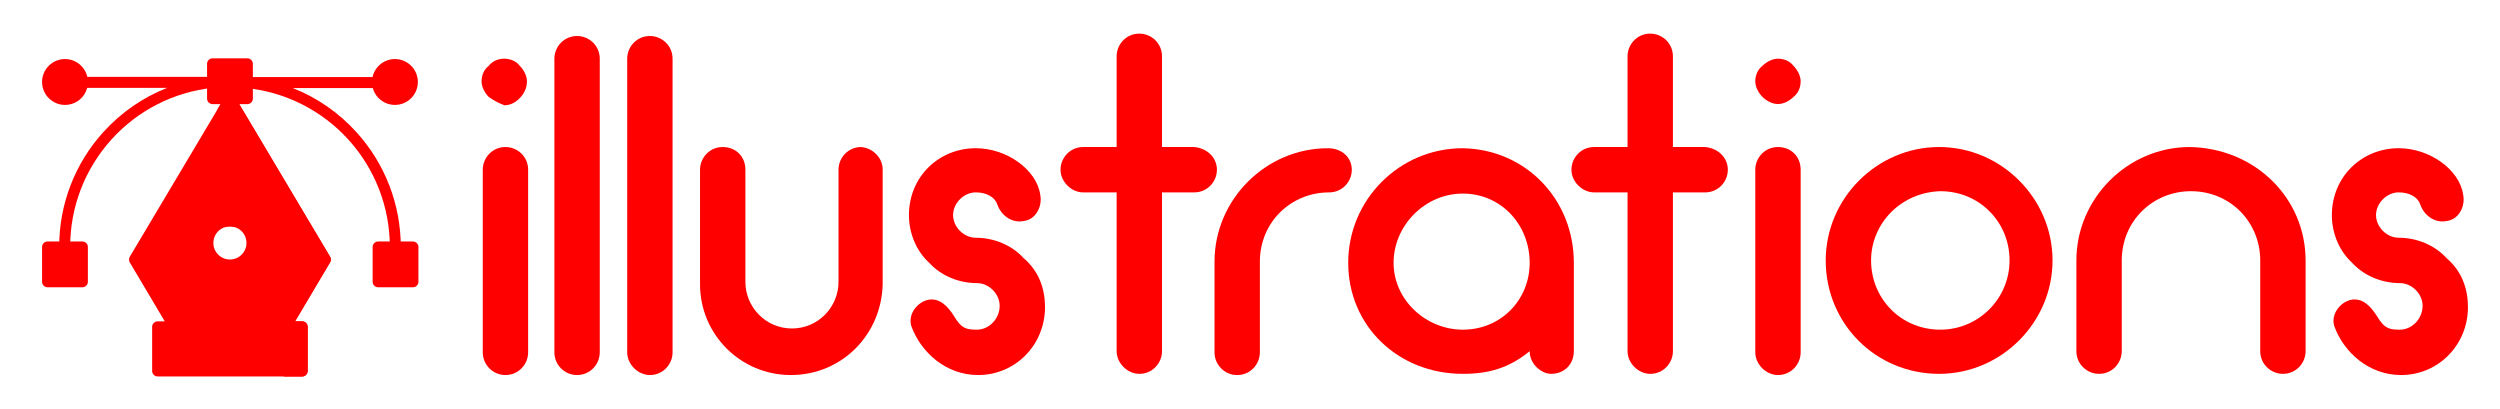
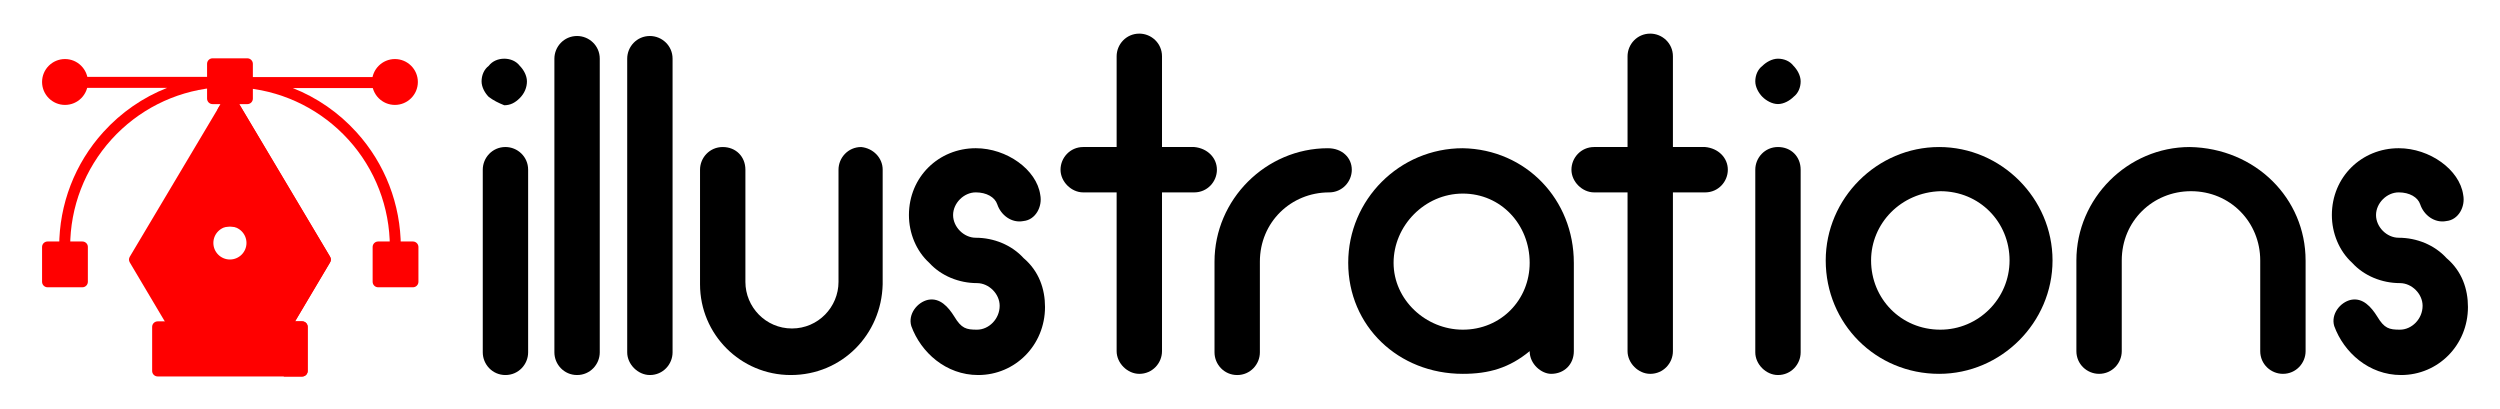
<svg xmlns="http://www.w3.org/2000/svg" width="312" height="51">
-   <style type="text/css">.st0{fill:#000000;}
- 	.st1{fill:#000000;}
+   <style type="text/css">.st1{fill:#000000;}
	.st2{fill:#000000;}
	.st3{fill:#000000;}
	.st4{fill:#000000;}</style>
  <g>
-     <rect x="-1" y="-1" width="80" height="14.75" id="canvas_background" fill="none" />
+     <rect fill="none" id="canvas_background" height="53" width="314" y="-1" x="-1" />
  </g>
  <g>
-     <g id="svg_16" stroke="null">
-       <g id="svg_14" stroke="null">
-         <path id="svg_1" class="st0" d="m60.994,12.092c-0.447,-0.447 -0.894,-1.192 -0.894,-1.937c0,-0.745 0.298,-1.49 0.894,-1.937c0.447,-0.596 1.192,-0.894 1.937,-0.894c0.745,0 1.49,0.298 1.937,0.894c0.447,0.447 0.894,1.192 0.894,1.937c0,0.745 -0.298,1.49 -0.894,2.086s-1.192,0.894 -1.937,0.894c-0.745,-0.298 -1.341,-0.596 -1.937,-1.043zm-0.745,31.881l0,-22.794c0,-1.49 1.192,-2.831 2.831,-2.831c1.49,0 2.831,1.192 2.831,2.831l0,22.794c0,1.49 -1.192,2.831 -2.831,2.831c-1.639,0 -2.831,-1.341 -2.831,-2.831z" stroke="null" />
-         <path id="svg_2" class="st0" d="m69.188,43.973l0,-36.649c0,-1.49 1.192,-2.831 2.831,-2.831c1.49,0 2.831,1.192 2.831,2.831l0,36.649c0,1.49 -1.192,2.831 -2.831,2.831c-1.639,0 -2.831,-1.341 -2.831,-2.831z" stroke="null" />
-         <path id="svg_3" class="st0" d="m78.275,43.973l0,-36.649c0,-1.49 1.192,-2.831 2.831,-2.831c1.49,0 2.831,1.192 2.831,2.831l0,36.649c0,1.49 -1.192,2.831 -2.831,2.831c-1.49,0 -2.831,-1.341 -2.831,-2.831z" stroke="null" />
-         <path id="svg_4" class="st0" d="m110.157,21.18l0,14.153l0,0.149c-0.149,6.257 -5.065,11.322 -11.471,11.322c-6.257,0 -11.322,-5.065 -11.322,-11.322l0,-0.149l0,-14.153c0,-1.49 1.192,-2.831 2.831,-2.831s2.831,1.192 2.831,2.831l0,14.004c0,3.129 2.533,5.81 5.81,5.81c3.278,0 5.81,-2.682 5.81,-5.81l0,-14.004c0,-1.49 1.192,-2.831 2.831,-2.831c1.49,0.149 2.682,1.341 2.682,2.831l-0,0z" stroke="null" />
-         <path id="svg_5" class="st0" d="m130.418,38.312c0,4.767 -3.724,8.492 -8.343,8.492c-4.022,0 -7.151,-2.831 -8.343,-6.108c-0.447,-1.49 0.745,-2.98 2.086,-3.278c1.49,-0.298 2.533,0.894 3.278,2.086c0.894,1.49 1.49,1.639 2.831,1.639c1.49,0 2.831,-1.341 2.831,-2.98c0,-1.49 -1.341,-2.831 -2.831,-2.831c-2.235,0 -4.469,-0.894 -5.959,-2.533c-1.639,-1.49 -2.533,-3.724 -2.533,-5.959c0,-4.767 3.724,-8.343 8.343,-8.343c3.873,0 7.598,2.682 8.045,5.81c0.298,1.49 -0.596,3.129 -2.086,3.278c-1.49,0.298 -2.831,-0.745 -3.278,-2.086c-0.298,-0.894 -1.341,-1.49 -2.682,-1.49c-1.49,0 -2.831,1.341 -2.831,2.831c0,1.49 1.341,2.831 2.831,2.831c2.235,0 4.469,0.894 5.959,2.533c1.937,1.639 2.682,3.873 2.682,6.108l0,0l0,-0z" stroke="null" />
-         <path id="svg_6" class="st0" d="m151.871,21.18c0,1.49 -1.192,2.831 -2.831,2.831l-4.022,0l0,19.814c0,1.49 -1.192,2.831 -2.831,2.831c-1.49,0 -2.831,-1.341 -2.831,-2.831l0,-19.814l-4.171,0c-1.49,0 -2.831,-1.341 -2.831,-2.831c0,-1.49 1.192,-2.831 2.831,-2.831l4.171,0l0,-11.322c0,-1.49 1.192,-2.831 2.831,-2.831c1.49,0 2.831,1.192 2.831,2.831l0,11.322l4.022,0c1.639,0.149 2.831,1.341 2.831,2.831z" stroke="null" />
-         <path id="svg_7" class="st0" d="m168.705,21.18c0,1.49 -1.192,2.831 -2.831,2.831c-4.767,0 -8.641,3.724 -8.641,8.641l0,11.322c0,1.49 -1.192,2.831 -2.831,2.831s-2.831,-1.341 -2.831,-2.831l0,-11.322c0,-7.747 6.406,-14.153 14.153,-14.153c1.788,0 2.98,1.192 2.98,2.682l0,0z" stroke="null" />
-         <path id="svg_8" class="st0" d="m196.415,32.8l0,11.024c0,1.639 -1.192,2.831 -2.831,2.831c-1.192,0 -2.682,-1.192 -2.682,-2.831c-2.533,2.086 -5.065,2.831 -8.343,2.831c-8.045,0 -14.302,-5.959 -14.302,-13.855s6.406,-14.302 14.302,-14.302c7.896,0.149 13.855,6.406 13.855,14.302l0,0zm-5.512,0c0,-4.767 -3.575,-8.641 -8.343,-8.641c-4.767,0 -8.641,4.022 -8.641,8.641s4.022,8.343 8.641,8.343c4.767,0 8.343,-3.724 8.343,-8.343z" stroke="null" />
-         <path id="svg_9" class="st0" d="m215.633,21.18c0,1.49 -1.192,2.831 -2.831,2.831l-4.022,0l0,19.814c0,1.49 -1.192,2.831 -2.831,2.831c-1.49,0 -2.831,-1.341 -2.831,-2.831l0,-19.814l-4.171,0c-1.49,0 -2.831,-1.341 -2.831,-2.831c0,-1.49 1.192,-2.831 2.831,-2.831l4.171,0l0,-11.322c0,-1.49 1.192,-2.831 2.831,-2.831c1.49,0 2.831,1.192 2.831,2.831l0,11.322l4.022,0c1.639,0.149 2.831,1.341 2.831,2.831z" stroke="null" />
-         <path id="svg_10" class="st0" d="m219.954,12.092c-0.447,-0.447 -0.894,-1.192 -0.894,-1.937c0,-0.745 0.298,-1.49 0.894,-1.937c0.447,-0.447 1.192,-0.894 1.937,-0.894s1.49,0.298 1.937,0.894c0.447,0.447 0.894,1.192 0.894,1.937c0,0.745 -0.298,1.49 -0.894,1.937c-0.447,0.447 -1.192,0.894 -1.937,0.894s-1.49,-0.447 -1.937,-0.894zm-0.894,31.881l0,-22.794c0,-1.49 1.192,-2.831 2.831,-2.831s2.831,1.192 2.831,2.831l0,22.794c0,1.49 -1.192,2.831 -2.831,2.831c-1.49,0 -2.831,-1.341 -2.831,-2.831z" stroke="null" />
-         <path id="svg_11" class="st0" d="m227.85,32.502c0,-7.747 6.406,-14.153 14.153,-14.153c7.747,0 14.153,6.406 14.153,14.153s-6.406,14.153 -14.153,14.153c-7.896,0 -14.153,-6.257 -14.153,-14.153zm5.661,0c0,4.767 3.724,8.641 8.641,8.641c4.767,0 8.641,-3.873 8.641,-8.641s-3.724,-8.641 -8.641,-8.641c-4.916,0.149 -8.641,4.022 -8.641,8.641z" stroke="null" />
-         <path id="svg_12" class="st0" d="m287.739,32.502l0,11.322c0,1.49 -1.192,2.831 -2.831,2.831c-1.49,0 -2.831,-1.192 -2.831,-2.831l0,-11.322c0,-4.767 -3.724,-8.641 -8.641,-8.641c-4.767,0 -8.641,3.724 -8.641,8.641l0,11.322c0,1.49 -1.192,2.831 -2.831,2.831c-1.49,0 -2.831,-1.192 -2.831,-2.831l0,-11.322c0,-7.747 6.406,-14.153 14.153,-14.153c8.194,0.149 14.451,6.406 14.451,14.153z" stroke="null" />
-         <path id="svg_13" class="st0" d="m308,38.312c0,4.767 -3.724,8.492 -8.343,8.492c-4.022,0 -7.151,-2.831 -8.343,-6.108c-0.447,-1.49 0.745,-2.98 2.086,-3.278c1.49,-0.298 2.533,0.894 3.278,2.086c0.894,1.49 1.49,1.639 2.831,1.639c1.49,0 2.831,-1.341 2.831,-2.98c0,-1.49 -1.341,-2.831 -2.831,-2.831c-2.235,0 -4.469,-0.894 -5.959,-2.533c-1.639,-1.49 -2.533,-3.724 -2.533,-5.959c0,-4.767 3.724,-8.343 8.343,-8.343c3.873,0 7.598,2.682 8.045,5.81c0.298,1.49 -0.596,3.129 -2.086,3.278c-1.49,0.298 -2.831,-0.745 -3.278,-2.086c-0.298,-0.894 -1.341,-1.49 -2.682,-1.49c-1.49,0 -2.831,1.341 -2.831,2.831c0,1.49 1.341,2.831 2.831,2.831c2.235,0 4.469,0.894 5.959,2.533c1.937,1.639 2.682,3.873 2.682,6.108l0,0l0,-0z" stroke="null" />
-       </g>
+     <g stroke="null" id="svg_14">
+       <path fill="#000000" stroke="null" d="m60.994,12.092c-0.447,-0.447 -0.894,-1.192 -0.894,-1.937c0,-0.745 0.298,-1.49 0.894,-1.937c0.447,-0.596 1.192,-0.894 1.937,-0.894c0.745,0 1.49,0.298 1.937,0.894c0.447,0.447 0.894,1.192 0.894,1.937c0,0.745 -0.298,1.49 -0.894,2.086s-1.192,0.894 -1.937,0.894c-0.745,-0.298 -1.341,-0.596 -1.937,-1.043zm-0.745,31.881l0,-22.794c0,-1.49 1.192,-2.831 2.831,-2.831c1.49,0 2.831,1.192 2.831,2.831l0,22.794c0,1.49 -1.192,2.831 -2.831,2.831c-1.639,0 -2.831,-1.341 -2.831,-2.831z" class="st0" id="svg_1" />
+       <path fill="#000000" stroke="null" d="m69.188,43.973l0,-36.649c0,-1.49 1.192,-2.831 2.831,-2.831c1.49,0 2.831,1.192 2.831,2.831l0,36.649c0,1.49 -1.192,2.831 -2.831,2.831c-1.639,0 -2.831,-1.341 -2.831,-2.831z" class="st0" id="svg_2" />
+       <path fill="#000000" stroke="null" d="m78.275,43.973l0,-36.649c0,-1.49 1.192,-2.831 2.831,-2.831c1.49,0 2.831,1.192 2.831,2.831l0,36.649c0,1.49 -1.192,2.831 -2.831,2.831c-1.49,0 -2.831,-1.341 -2.831,-2.831z" class="st0" id="svg_3" />
+       <path fill="#000000" stroke="null" d="m110.157,21.18l0,14.153l0,0.149c-0.149,6.257 -5.065,11.322 -11.471,11.322c-6.257,0 -11.322,-5.065 -11.322,-11.322l0,-0.149l0,-14.153c0,-1.49 1.192,-2.831 2.831,-2.831s2.831,1.192 2.831,2.831l0,14.004c0,3.129 2.533,5.81 5.81,5.81c3.278,0 5.81,-2.682 5.81,-5.81l0,-14.004c0,-1.49 1.192,-2.831 2.831,-2.831c1.49,0.149 2.682,1.341 2.682,2.831l-0,0z" class="st0" id="svg_4" />
+       <path fill="#000000" stroke="null" d="m130.418,38.312c0,4.767 -3.724,8.492 -8.343,8.492c-4.022,0 -7.151,-2.831 -8.343,-6.108c-0.447,-1.49 0.745,-2.98 2.086,-3.278c1.49,-0.298 2.533,0.894 3.278,2.086c0.894,1.49 1.49,1.639 2.831,1.639c1.49,0 2.831,-1.341 2.831,-2.98c0,-1.49 -1.341,-2.831 -2.831,-2.831c-2.235,0 -4.469,-0.894 -5.959,-2.533c-1.639,-1.49 -2.533,-3.724 -2.533,-5.959c0,-4.767 3.724,-8.343 8.343,-8.343c3.873,0 7.598,2.682 8.045,5.81c0.298,1.49 -0.596,3.129 -2.086,3.278c-1.49,0.298 -2.831,-0.745 -3.278,-2.086c-0.298,-0.894 -1.341,-1.49 -2.682,-1.49c-1.49,0 -2.831,1.341 -2.831,2.831c0,1.49 1.341,2.831 2.831,2.831c2.235,0 4.469,0.894 5.959,2.533c1.937,1.639 2.682,3.873 2.682,6.108l0,0l0,-0z" class="st0" id="svg_5" />
+       <path fill="#000000" stroke="null" d="m151.871,21.18c0,1.49 -1.192,2.831 -2.831,2.831l-4.022,0l0,19.814c0,1.49 -1.192,2.831 -2.831,2.831c-1.49,0 -2.831,-1.341 -2.831,-2.831l0,-19.814l-4.171,0c-1.49,0 -2.831,-1.341 -2.831,-2.831c0,-1.49 1.192,-2.831 2.831,-2.831l4.171,0l0,-11.322c0,-1.49 1.192,-2.831 2.831,-2.831c1.49,0 2.831,1.192 2.831,2.831l0,11.322l4.022,0c1.639,0.149 2.831,1.341 2.831,2.831z" class="st0" id="svg_6" />
+       <path fill="#000000" stroke="null" d="m168.705,21.18c0,1.49 -1.192,2.831 -2.831,2.831c-4.767,0 -8.641,3.724 -8.641,8.641l0,11.322c0,1.49 -1.192,2.831 -2.831,2.831s-2.831,-1.341 -2.831,-2.831l0,-11.322c0,-7.747 6.406,-14.153 14.153,-14.153c1.788,0 2.98,1.192 2.98,2.682l0,0z" class="st0" id="svg_7" />
+       <path fill="#000000" stroke="null" d="m196.415,32.8l0,11.024c0,1.639 -1.192,2.831 -2.831,2.831c-1.192,0 -2.682,-1.192 -2.682,-2.831c-2.533,2.086 -5.065,2.831 -8.343,2.831c-8.045,0 -14.302,-5.959 -14.302,-13.855s6.406,-14.302 14.302,-14.302c7.896,0.149 13.855,6.406 13.855,14.302l0,0zm-5.512,0c0,-4.767 -3.575,-8.641 -8.343,-8.641c-4.767,0 -8.641,4.022 -8.641,8.641s4.022,8.343 8.641,8.343c4.767,0 8.343,-3.724 8.343,-8.343z" class="st0" id="svg_8" />
+       <path fill="#000000" stroke="null" d="m215.633,21.18c0,1.49 -1.192,2.831 -2.831,2.831l-4.022,0l0,19.814c0,1.49 -1.192,2.831 -2.831,2.831c-1.49,0 -2.831,-1.341 -2.831,-2.831l0,-19.814l-4.171,0c-1.49,0 -2.831,-1.341 -2.831,-2.831c0,-1.49 1.192,-2.831 2.831,-2.831l4.171,0l0,-11.322c0,-1.49 1.192,-2.831 2.831,-2.831c1.49,0 2.831,1.192 2.831,2.831l0,11.322l4.022,0c1.639,0.149 2.831,1.341 2.831,2.831z" class="st0" id="svg_9" />
+       <path fill="#000000" stroke="null" d="m219.954,12.092c-0.447,-0.447 -0.894,-1.192 -0.894,-1.937c0,-0.745 0.298,-1.49 0.894,-1.937c0.447,-0.447 1.192,-0.894 1.937,-0.894s1.49,0.298 1.937,0.894c0.447,0.447 0.894,1.192 0.894,1.937c0,0.745 -0.298,1.49 -0.894,1.937c-0.447,0.447 -1.192,0.894 -1.937,0.894s-1.49,-0.447 -1.937,-0.894zm-0.894,31.881l0,-22.794c0,-1.49 1.192,-2.831 2.831,-2.831s2.831,1.192 2.831,2.831l0,22.794c0,1.49 -1.192,2.831 -2.831,2.831c-1.49,0 -2.831,-1.341 -2.831,-2.831z" class="st0" id="svg_10" />
+       <path fill="#000000" stroke="null" d="m227.85,32.502c0,-7.747 6.406,-14.153 14.153,-14.153c7.747,0 14.153,6.406 14.153,14.153s-6.406,14.153 -14.153,14.153c-7.896,0 -14.153,-6.257 -14.153,-14.153zm5.661,0c0,4.767 3.724,8.641 8.641,8.641c4.767,0 8.641,-3.873 8.641,-8.641s-3.724,-8.641 -8.641,-8.641c-4.916,0.149 -8.641,4.022 -8.641,8.641z" class="st0" id="svg_11" />
+       <path fill="#000000" stroke="null" d="m287.739,32.502l0,11.322c0,1.49 -1.192,2.831 -2.831,2.831c-1.49,0 -2.831,-1.192 -2.831,-2.831l0,-11.322c0,-4.767 -3.724,-8.641 -8.641,-8.641c-4.767,0 -8.641,3.724 -8.641,8.641l0,11.322c0,1.49 -1.192,2.831 -2.831,2.831c-1.49,0 -2.831,-1.192 -2.831,-2.831l0,-11.322c0,-7.747 6.406,-14.153 14.153,-14.153c8.194,0.149 14.451,6.406 14.451,14.153z" class="st0" id="svg_12" />
+       <path fill="#000000" stroke="null" d="m308,38.312c0,4.767 -3.724,8.492 -8.343,8.492c-4.022,0 -7.151,-2.831 -8.343,-6.108c-0.447,-1.49 0.745,-2.98 2.086,-3.278c1.49,-0.298 2.533,0.894 3.278,2.086c0.894,1.49 1.49,1.639 2.831,1.639c1.49,0 2.831,-1.341 2.831,-2.98c0,-1.49 -1.341,-2.831 -2.831,-2.831c-2.235,0 -4.469,-0.894 -5.959,-2.533c-1.639,-1.49 -2.533,-3.724 -2.533,-5.959c0,-4.767 3.724,-8.343 8.343,-8.343c3.873,0 7.598,2.682 8.045,5.81c0.298,1.49 -0.596,3.129 -2.086,3.278c-1.49,0.298 -2.831,-0.745 -3.278,-2.086c-0.298,-0.894 -1.341,-1.49 -2.682,-1.49c-1.49,0 -2.831,1.341 -2.831,2.831c0,1.49 1.341,2.831 2.831,2.831c2.235,0 4.469,0.894 5.959,2.533c1.937,1.639 2.682,3.873 2.682,6.108l0,0l0,-0z" class="st0" id="svg_13" />
    </g>
-     <style transform="matrix(0.01763916,0,0,0.01763916,0,0) " type="text/css">.st0{fill:#FF0000;}</style>
-     <g stroke="null" id="svg_37">
-       <g stroke="null" transform="matrix(0.1007937,0,0,0.1007937,-0.4535166,-103.3359) " id="svg_20">
-         <g stroke="null" id="svg_21">
-           <path stroke="null" id="svg_22" d="m445.886,1188.927c-22,-24.3 -49,-42.9 -78.9,-54.7l104.9,0c3.8,0 6.8,-3.1 6.8,-6.8c0,-3.8 -3.1,-6.8 -6.8,-6.8l-161.1,0c-0.5,0 -1,0 -1.4,0.1c0,0 -0.1,0 -0.1,0c-0.2,0 -0.4,0.1 -0.5,0.1c-0.1,0 -0.2,0.1 -0.3,0.1c-0.1,0 -0.2,0.1 -0.3,0.1c-0.1,0.1 -0.3,0.1 -0.4,0.2c-0.1,0 -0.1,0.1 -0.2,0.1c-0.1,0.1 -0.3,0.1 -0.4,0.2c-0.1,0 -0.1,0.1 -0.2,0.1c-0.1,0.1 -0.2,0.2 -0.3,0.2c-0.1,0 -0.1,0.1 -0.2,0.1c-0.1,0.1 -0.2,0.2 -0.3,0.2c-0.1,0.1 -0.2,0.1 -0.2,0.2c-0.1,0.1 -0.1,0.1 -0.2,0.2c-0.1,0.1 -0.2,0.2 -0.2,0.3c-0.1,0.1 -0.1,0.1 -0.1,0.2c-0.1,0.1 -0.2,0.2 -0.2,0.3c0,0.1 -0.1,0.1 -0.1,0.2c-0.1,0.1 -0.2,0.3 -0.2,0.4c0,0.1 -0.1,0.1 -0.1,0.2c-0.1,0.1 -0.1,0.3 -0.2,0.4c0,0.1 -0.1,0.2 -0.1,0.3c0,0.1 -0.1,0.2 -0.1,0.4c0,0.1 -0.1,0.3 -0.1,0.4c0,0.1 -0.1,0.2 -0.1,0.3c0,0.2 -0.1,0.3 -0.1,0.5c0,0.1 0,0.1 0,0.2c0,0 0,0 0,0c0,0.1 0,0.2 0,0.3c0,0.1 0,0.3 0,0.4l0,0c0,0 0,0 0,0c0,0.2 0,0.4 0,0.7c0,0.1 0,0.1 0,0.2c0,0.2 0,0.3 0.1,0.5c0,0.1 0.1,0.2 0.1,0.4c0,0.1 0,0.2 0.1,0.3c0.1,0.2 0.1,0.3 0.2,0.5c0,0 0,0.1 0.1,0.1c0.1,0.2 0.2,0.3 0.2,0.5c0,0 0,0.1 0,0.1c0.1,0.2 0.2,0.3 0.3,0.5c0,0 0,0 0,0.1c0.1,0.2 0.2,0.3 0.3,0.5c0,0 0,0 0,0.1c0.1,0.1 0.2,0.3 0.4,0.4c0,0 0,0.1 0.1,0.1c0.1,0.1 0.3,0.2 0.4,0.4c0,0 0.1,0.1 0.1,0.1c0.1,0.1 0.3,0.2 0.4,0.3c0,0 0.1,0.1 0.1,0.1c0.2,0.1 0.3,0.2 0.5,0.3c0,0 0,0 0.1,0c0.8,0.4 1.7,0.7 2.6,0.8c48.3,5.1 92.9,27.8 125.7,63.9c33,36.4 51.2,83.6 51.2,132.8c0,3.8 3.1,6.8 6.8,6.8s6.8,-3.1 6.8,-6.8c-0.1,-52.8 -19.6,-103.2 -54.9,-142.1z" class="st0" />
-           <path stroke="null" id="svg_23" d="m273.086,1131.527c0.1,-0.1 0.2,-0.3 0.3,-0.4c0,0 0,-0.1 0.1,-0.1c0.1,-0.2 0.2,-0.3 0.3,-0.5c0,0 0,-0.1 0.1,-0.1c0.1,-0.2 0.2,-0.3 0.2,-0.5c0,-0.1 0.1,-0.1 0.1,-0.2c0.1,-0.1 0.1,-0.3 0.1,-0.4c0,-0.1 0.1,-0.2 0.1,-0.4c0,-0.1 0.1,-0.2 0.1,-0.3c0,-0.2 0.1,-0.4 0.1,-0.6c0,0 0,0 0,-0.1c0,-0.4 0,-0.8 0,-1.3c0,0 0,-0.1 0,-0.1c0,0 0,0 0,0c0,-0.1 0,-0.2 -0.1,-0.3c0,-0.1 0,-0.2 -0.1,-0.3c0,-0.2 -0.1,-0.3 -0.1,-0.5c0,-0.1 0,-0.1 -0.1,-0.2c-0.1,-0.2 -0.1,-0.4 -0.2,-0.6c0,0 0,0 0,0c-0.4,-1 -1.1,-1.9 -1.9,-2.6c0,0 0,0 0,0c-0.1,-0.1 -0.3,-0.2 -0.5,-0.3c0,0 -0.1,0 -0.1,-0.1c-0.1,-0.1 -0.3,-0.2 -0.4,-0.3c0,0 -0.1,-0.1 -0.1,-0.1c-0.2,-0.1 -0.3,-0.2 -0.5,-0.2c0,0 -0.1,0 -0.1,-0.1c-0.2,-0.1 -0.4,-0.1 -0.5,-0.2c0,0 -0.1,0 -0.1,0c-0.7,-0.2 -1.4,-0.3 -2.1,-0.3l-161.2,0c-3.8,0 -6.8,3.1 -6.8,6.8s3.1,6.8 6.8,6.8l104.9,0c-29.9,11.8 -56.9,30.4 -78.9,54.7c-35.3,38.9 -54.7,89.3 -54.7,141.9c0,3.8 3.1,6.8 6.8,6.8s6.8,-3.1 6.8,-6.8c0,-49.2 18.2,-96.3 51.2,-132.8c32.8,-36.2 77.4,-58.8 125.7,-63.9c1,-0.1 1.8,-0.4 2.6,-0.8c0,0 0.1,0 0.1,-0.1c0.2,-0.1 0.3,-0.2 0.5,-0.3c0,0 0.1,-0.1 0.1,-0.1c0.1,-0.1 0.3,-0.2 0.4,-0.3c0,0 0.1,-0.1 0.1,-0.1c0.1,-0.1 0.2,-0.2 0.4,-0.3c0,0 0.1,-0.1 0.1,-0.1c0.1,-0.1 0.2,-0.2 0.3,-0.4c0.1,0.2 0.1,0.2 0.2,0.1z" class="st0" />
+     <g id="svg_37" stroke="null">
+       <g id="svg_20" transform="matrix(0.1007937,0,0,0.1007937,-0.4535166,-103.3359) " stroke="null">
+         <g id="svg_21" stroke="null">
+           <path fill="#ff0000" class="st0" d="m445.886,1188.927c-22,-24.3 -49,-42.9 -78.9,-54.7l104.9,0c3.8,0 6.8,-3.1 6.8,-6.8c0,-3.8 -3.1,-6.8 -6.8,-6.8l-161.1,0c-0.5,0 -1,0 -1.4,0.1c0,0 -0.1,0 -0.1,0c-0.2,0 -0.4,0.1 -0.5,0.1c-0.1,0 -0.2,0.1 -0.3,0.1c-0.1,0 -0.2,0.1 -0.3,0.1c-0.1,0.1 -0.3,0.1 -0.4,0.2c-0.1,0 -0.1,0.1 -0.2,0.1c-0.1,0.1 -0.3,0.1 -0.4,0.2c-0.1,0 -0.1,0.1 -0.2,0.1c-0.1,0.1 -0.2,0.2 -0.3,0.2c-0.1,0 -0.1,0.1 -0.2,0.1c-0.1,0.1 -0.2,0.2 -0.3,0.2c-0.1,0.1 -0.2,0.1 -0.2,0.2c-0.1,0.1 -0.1,0.1 -0.2,0.2c-0.1,0.1 -0.2,0.2 -0.2,0.3c-0.1,0.1 -0.1,0.1 -0.1,0.2c-0.1,0.1 -0.2,0.2 -0.2,0.3c0,0.1 -0.1,0.1 -0.1,0.2c-0.1,0.1 -0.2,0.3 -0.2,0.4c0,0.1 -0.1,0.1 -0.1,0.2c-0.1,0.1 -0.1,0.3 -0.2,0.4c0,0.1 -0.1,0.2 -0.1,0.3c0,0.1 -0.1,0.2 -0.1,0.4c0,0.1 -0.1,0.3 -0.1,0.4c0,0.1 -0.1,0.2 -0.1,0.3c0,0.2 -0.1,0.3 -0.1,0.5c0,0.1 0,0.1 0,0.2c0,0 0,0 0,0c0,0.1 0,0.2 0,0.3c0,0.1 0,0.3 0,0.4l0,0c0,0 0,0 0,0c0,0.2 0,0.4 0,0.7c0,0.1 0,0.1 0,0.2c0,0.2 0,0.3 0.1,0.5c0,0.1 0.1,0.2 0.1,0.4c0,0.1 0,0.2 0.1,0.3c0.1,0.2 0.1,0.3 0.2,0.5c0,0 0,0.1 0.1,0.1c0.1,0.2 0.2,0.3 0.2,0.5c0,0 0,0.1 0,0.1c0.1,0.2 0.2,0.3 0.3,0.5c0,0 0,0 0,0.1c0.1,0.2 0.2,0.3 0.3,0.5c0,0 0,0 0,0.1c0.1,0.1 0.2,0.3 0.4,0.4c0,0 0,0.1 0.1,0.1c0.1,0.1 0.3,0.2 0.4,0.4c0,0 0.1,0.1 0.1,0.1c0.1,0.1 0.3,0.2 0.4,0.3c0,0 0.1,0.1 0.1,0.1c0.2,0.1 0.3,0.2 0.5,0.3c0,0 0,0 0.1,0c0.8,0.4 1.7,0.7 2.6,0.8c48.3,5.1 92.9,27.8 125.7,63.9c33,36.4 51.2,83.6 51.2,132.8c0,3.8 3.1,6.8 6.8,6.8s6.8,-3.1 6.8,-6.8c-0.1,-52.8 -19.6,-103.2 -54.9,-142.1z" id="svg_22" stroke="null" />
+           <path fill="#ff0000" class="st0" d="m273.086,1131.527c0.1,-0.1 0.2,-0.3 0.3,-0.4c0,0 0,-0.1 0.1,-0.1c0.1,-0.2 0.2,-0.3 0.3,-0.5c0,0 0,-0.1 0.1,-0.1c0.1,-0.2 0.2,-0.3 0.2,-0.5c0,-0.1 0.1,-0.1 0.1,-0.2c0.1,-0.1 0.1,-0.3 0.1,-0.4c0,-0.1 0.1,-0.2 0.1,-0.4c0,-0.1 0.1,-0.2 0.1,-0.3c0,-0.2 0.1,-0.4 0.1,-0.6c0,0 0,0 0,-0.1c0,-0.4 0,-0.8 0,-1.3c0,0 0,-0.1 0,-0.1c0,0 0,0 0,0c0,-0.1 0,-0.2 -0.1,-0.3c0,-0.1 0,-0.2 -0.1,-0.3c0,-0.2 -0.1,-0.3 -0.1,-0.5c0,-0.1 0,-0.1 -0.1,-0.2c-0.1,-0.2 -0.1,-0.4 -0.2,-0.6c0,0 0,0 0,0c-0.4,-1 -1.1,-1.9 -1.9,-2.6c0,0 0,0 0,0c-0.1,-0.1 -0.3,-0.2 -0.5,-0.3c0,0 -0.1,0 -0.1,-0.1c-0.1,-0.1 -0.3,-0.2 -0.4,-0.3c0,0 -0.1,-0.1 -0.1,-0.1c-0.2,-0.1 -0.3,-0.2 -0.5,-0.2c0,0 -0.1,0 -0.1,-0.1c-0.2,-0.1 -0.4,-0.1 -0.5,-0.2c0,0 -0.1,0 -0.1,0c-0.7,-0.2 -1.4,-0.3 -2.1,-0.3l-161.2,0c-3.8,0 -6.8,3.1 -6.8,6.8s3.1,6.8 6.8,6.8l104.9,0c-29.9,11.8 -56.9,30.4 -78.9,54.7c-35.3,38.9 -54.7,89.3 -54.7,141.9c0,3.8 3.1,6.8 6.8,6.8s6.8,-3.1 6.8,-6.8c0,-49.2 18.2,-96.3 51.2,-132.8c32.8,-36.2 77.4,-58.8 125.7,-63.9c1,-0.1 1.8,-0.4 2.6,-0.8c0,0 0.1,0 0.1,-0.1c0.2,-0.1 0.3,-0.2 0.5,-0.3c0,0 0.1,-0.1 0.1,-0.1c0.1,-0.1 0.3,-0.2 0.4,-0.3c0,0 0.1,-0.1 0.1,-0.1c0.1,-0.1 0.2,-0.2 0.4,-0.3c0,0 0.1,-0.1 0.1,-0.1c0.1,-0.1 0.2,-0.2 0.3,-0.4c0.1,0.2 0.1,0.2 0.2,0.1z" id="svg_23" stroke="null" />
        </g>
-         <g stroke="null" id="svg_24">
-           <path stroke="null" id="svg_25" d="m84.986,1098.327c-15.7,0 -28.4,12.7 -28.4,28.4c0,15.6 12.7,28.4 28.4,28.4s28.4,-12.7 28.4,-28.4c-0.1,-15.7 -12.8,-28.4 -28.4,-28.4z" class="st0" />
-           <path stroke="null" id="svg_26" d="m493.486,1098.327c-15.6,0 -28.4,12.7 -28.4,28.4s12.7,28.4 28.4,28.4c15.6,0 28.4,-12.7 28.4,-28.4s-12.8,-28.4 -28.4,-28.4z" class="st0" />
+         <g id="svg_24" stroke="null">
+           <path fill="#ff0000" class="st0" d="m84.986,1098.327c-15.7,0 -28.4,12.7 -28.4,28.4c0,15.6 12.7,28.4 28.4,28.4s28.4,-12.7 28.4,-28.4c-0.1,-15.7 -12.8,-28.4 -28.4,-28.4z" id="svg_25" stroke="null" />
+           <path fill="#ff0000" class="st0" d="m493.486,1098.327c-15.6,0 -28.4,12.7 -28.4,28.4s12.7,28.4 28.4,28.4c15.6,0 28.4,-12.7 28.4,-28.4s-12.8,-28.4 -28.4,-28.4z" id="svg_26" stroke="null" />
        </g>
-         <g stroke="null" id="svg_27">
-           <path stroke="null" id="svg_28" d="m106.486,1324.227l-43.1,0c-3.8,0 -6.8,3.1 -6.8,6.8l0,43.1c0,3.8 3.1,6.8 6.8,6.8l43.1,0c3.8,0 6.8,-3.1 6.8,-6.8l0,-43.1c0.1,-3.7 -3,-6.8 -6.8,-6.8z" class="st0" />
-           <path stroke="null" id="svg_29" d="m515.786,1324.227l-43.1,0c-3.8,0 -6.8,3.1 -6.8,6.8l0,43.1c0,3.8 3.1,6.8 6.8,6.8l43.1,0c3.8,0 6.8,-3.1 6.8,-6.8l0,-43.1c0,-3.7 -3.1,-6.8 -6.8,-6.8z" class="st0" />
-           <path stroke="null" id="svg_30" d="m413.186,1343.127l-118.1,-198.4c-1.2,-2.1 -3.5,-3.3 -5.9,-3.3s-4.6,1.3 -5.9,3.3l-118.1,198.4c-1.3,2.2 -1.3,4.8 0,7l49.5,83.4c1.2,2.1 3.5,3.3 5.9,3.3l137.2,0c2.4,0 4.6,-1.3 5.9,-3.3l49.5,-83.4c1.3,-2.1 1.3,-4.8 0,-7zm-124,-37.6c11.3,0 20.5,9.2 20.5,20.5c0,11.3 -9.2,20.5 -20.5,20.5c-11.3,0 -20.5,-9.2 -20.5,-20.5c0,-11.3 9.2,-20.5 20.5,-20.5z" class="st0" />
+         <g id="svg_27" stroke="null">
+           <path fill="#ff0000" class="st0" d="m106.486,1324.227l-43.1,0c-3.8,0 -6.8,3.1 -6.8,6.8l0,43.1c0,3.8 3.1,6.8 6.8,6.8l43.1,0c3.8,0 6.8,-3.1 6.8,-6.8l0,-43.1c0.1,-3.7 -3,-6.8 -6.8,-6.8z" id="svg_28" stroke="null" />
+           <path fill="#ff0000" class="st0" d="m515.786,1324.227l-43.1,0c-3.8,0 -6.8,3.1 -6.8,6.8l0,43.1c0,3.8 3.1,6.8 6.8,6.8l43.1,0c3.8,0 6.8,-3.1 6.8,-6.8l0,-43.1c0,-3.7 -3.1,-6.8 -6.8,-6.8z" id="svg_29" stroke="null" />
+           <path fill="#ff0000" class="st0" d="m413.186,1343.127l-118.1,-198.4c-1.2,-2.1 -3.5,-3.3 -5.9,-3.3s-4.6,1.3 -5.9,3.3l-118.1,198.4c-1.3,2.2 -1.3,4.8 0,7l49.5,83.4c1.2,2.1 3.5,3.3 5.9,3.3l137.2,0c2.4,0 4.6,-1.3 5.9,-3.3l49.5,-83.4c1.3,-2.1 1.3,-4.8 0,-7zm-124,-37.6c11.3,0 20.5,9.2 20.5,20.5c0,11.3 -9.2,20.5 -20.5,20.5c-11.3,0 -20.5,-9.2 -20.5,-20.5c0,-11.3 9.2,-20.5 20.5,-20.5z" id="svg_30" stroke="null" />
        </g>
-         <path stroke="null" id="svg_31" d="m413.186,1343.127l-118.1,-198.4c-1.2,-2.1 -3.5,-3.3 -5.9,-3.3s-4.6,1.3 -5.9,3.3l-9.5,15.9l110.7,186l-53.6,90.2l26.8,0c2.4,0 4.6,-1.3 5.9,-3.3l49.5,-83.4c1.4,-2.1 1.4,-4.8 0.1,-7z" class="st0" />
-         <path stroke="null" id="svg_32" d="m378.686,1423.127l-179,0c-3.8,0 -6.8,3.1 -6.8,6.8l0,54.6c0,3.8 3.1,6.8 6.8,6.8l178.9,0c3.8,0 6.8,-3.1 6.8,-6.8l0,-54.6c0.1,-3.7 -2.9,-6.8 -6.7,-6.8z" class="st0" />
-         <path stroke="null" id="svg_33" d="m378.686,1423.127l-22.8,0l0,68.3l22.8,0c3.8,0 6.8,-3.1 6.8,-6.8l0,-54.6c0,-3.8 -3,-6.9 -6.8,-6.9z" class="st0" />
-         <path stroke="null" id="svg_34" d="m288.186,1141.527c-0.2,0 -0.4,0.1 -0.6,0.1c-0.1,0 -0.1,0 -0.2,0.1c-0.2,0.1 -0.5,0.1 -0.7,0.2c0,0 0,0 -0.1,0c-0.3,0.1 -0.5,0.2 -0.7,0.4c0,0 -0.1,0.1 -0.1,0.1c-0.2,0.1 -0.4,0.2 -0.5,0.3c-0.1,0 -0.1,0.1 -0.2,0.1c-0.2,0.1 -0.3,0.3 -0.5,0.4c0,0 -0.1,0.1 -0.1,0.1c-0.2,0.2 -0.4,0.4 -0.5,0.6c0,0.1 -0.1,0.1 -0.1,0.2c-0.1,0.2 -0.2,0.3 -0.4,0.5c-0.6,1 -1,2.3 -1,3.6l0,157.3c0,0.4 0,0.8 0.1,1.1c2.1,-0.7 4.4,-1.1 6.7,-1.1s4.6,0.4 6.7,1.1c0.1,-0.4 0.1,-0.7 0.1,-1.1l0,-157.3c0,-1.3 -0.4,-2.5 -1,-3.6c-0.1,-0.2 -0.2,-0.4 -0.4,-0.5c0,-0.1 -0.1,-0.1 -0.1,-0.2c-0.2,-0.2 -0.3,-0.4 -0.5,-0.6c0,0 -0.1,-0.1 -0.1,-0.1c-0.2,-0.1 -0.3,-0.3 -0.5,-0.4c-0.1,0 -0.1,-0.1 -0.2,-0.1c-0.2,-0.1 -0.3,-0.2 -0.5,-0.3c0,0 -0.1,-0.1 -0.1,-0.1c-0.2,-0.1 -0.5,-0.3 -0.7,-0.4c0,0 0,0 -0.1,0c-0.2,-0.1 -0.5,-0.2 -0.7,-0.2c-0.1,0 -0.1,0 -0.2,-0.1c-0.2,0 -0.4,-0.1 -0.6,-0.1c-0.1,0 -0.1,0 -0.2,0c-0.3,0 -0.5,-0.1 -0.8,-0.1c-0.3,0 -0.5,0 -0.8,0.1c-0.3,-0.1 -0.3,-0.1 -0.4,0z" class="st0" />
-         <path stroke="null" id="svg_35" d="m288.186,1141.527c-0.1,0 -0.2,0 -0.3,0.1c-0.1,0 -0.2,0 -0.3,0.1c-0.1,0 -0.1,0 -0.2,0.1c0,0 0,0 0,0c-0.2,0.1 -0.4,0.1 -0.6,0.2c0,0 0,0 -0.1,0c-0.3,0.1 -0.5,0.2 -0.7,0.4c0,0 -0.1,0.1 -0.1,0.1c-0.1,0.1 -0.2,0.2 -0.4,0.2c-0.1,0 -0.1,0.1 -0.2,0.1c-0.1,0 -0.1,0.1 -0.2,0.1c-0.2,0.1 -0.3,0.3 -0.5,0.4c0,0 -0.1,0.1 -0.1,0.1c-0.2,0.2 -0.4,0.4 -0.5,0.6c0,0.1 -0.1,0.1 -0.1,0.2c-0.1,0.1 -0.1,0.2 -0.2,0.3c-0.1,0.1 -0.1,0.1 -0.2,0.2c-0.6,1 -1,2.3 -1,3.6l0,26.8l13.7,23l0,-49.7c0,-1.3 -0.4,-2.5 -1,-3.6c0,-0.1 -0.1,-0.1 -0.2,-0.2c-0.1,-0.1 -0.1,-0.2 -0.2,-0.3c0,-0.1 -0.1,-0.1 -0.1,-0.2c-0.2,-0.2 -0.3,-0.4 -0.5,-0.6c0,0 -0.1,-0.1 -0.1,-0.1c-0.1,-0.1 -0.2,-0.2 -0.3,-0.2c-0.1,-0.1 -0.1,-0.1 -0.2,-0.2c-0.1,0 -0.1,-0.1 -0.2,-0.1c-0.1,0 -0.1,-0.1 -0.2,-0.1c-0.1,-0.1 -0.2,-0.2 -0.4,-0.2c0,0 -0.1,-0.1 -0.1,-0.1c-0.2,-0.1 -0.5,-0.3 -0.7,-0.4c0,0 0,0 -0.1,0c-0.1,-0.1 -0.3,-0.1 -0.4,-0.1c-0.1,0 -0.2,-0.1 -0.3,-0.1c-0.1,0 -0.1,0 -0.2,-0.1c-0.2,0 -0.4,-0.1 -0.6,-0.1c-0.1,0 -0.1,0 -0.2,0c-0.3,0 -0.5,-0.1 -0.8,-0.1c-0.3,0 -0.5,0 -0.8,0.1c-0.3,-0.3 -0.3,-0.3 -0.4,-0.2z" class="st0" />
-         <path stroke="null" id="svg_36" d="m310.786,1097.427l-43.1,0c-3.8,0 -6.8,3.1 -6.8,6.8l0,43.1c0,3.8 3.1,6.8 6.8,6.8l43.1,0c3.8,0 6.8,-3.1 6.8,-6.8l0,-43.1c0,-3.7 -3.1,-6.8 -6.8,-6.8z" class="st0" />
+         <path fill="#ff0000" class="st0" d="m413.186,1343.127l-118.1,-198.4c-1.2,-2.1 -3.5,-3.3 -5.9,-3.3s-4.6,1.3 -5.9,3.3l-9.5,15.9l110.7,186l-53.6,90.2l26.8,0c2.4,0 4.6,-1.3 5.9,-3.3l49.5,-83.4c1.4,-2.1 1.4,-4.8 0.1,-7z" id="svg_31" stroke="null" />
+         <path fill="#ff0000" class="st0" d="m378.686,1423.127l-179,0c-3.8,0 -6.8,3.1 -6.8,6.8l0,54.6c0,3.8 3.1,6.8 6.8,6.8l178.9,0c3.8,0 6.8,-3.1 6.8,-6.8l0,-54.6c0.1,-3.7 -2.9,-6.8 -6.7,-6.8z" id="svg_32" stroke="null" />
+         <path fill="#ff0000" class="st0" d="m378.686,1423.127l-22.8,0l0,68.3l22.8,0c3.8,0 6.8,-3.1 6.8,-6.8l0,-54.6c0,-3.8 -3,-6.9 -6.8,-6.9z" id="svg_33" stroke="null" />
+         <path fill="#ff0000" class="st0" d="m288.186,1141.527c-0.2,0 -0.4,0.1 -0.6,0.1c-0.1,0 -0.1,0 -0.2,0.1c-0.2,0.1 -0.5,0.1 -0.7,0.2c0,0 0,0 -0.1,0c-0.3,0.1 -0.5,0.2 -0.7,0.4c0,0 -0.1,0.1 -0.1,0.1c-0.2,0.1 -0.4,0.2 -0.5,0.3c-0.1,0 -0.1,0.1 -0.2,0.1c-0.2,0.1 -0.3,0.3 -0.5,0.4c0,0 -0.1,0.1 -0.1,0.1c-0.2,0.2 -0.4,0.4 -0.5,0.6c0,0.1 -0.1,0.1 -0.1,0.2c-0.1,0.2 -0.2,0.3 -0.4,0.5c-0.6,1 -1,2.3 -1,3.6l0,157.3c0,0.4 0,0.8 0.1,1.1c2.1,-0.7 4.4,-1.1 6.7,-1.1s4.6,0.4 6.7,1.1c0.1,-0.4 0.1,-0.7 0.1,-1.1l0,-157.3c0,-1.3 -0.4,-2.5 -1,-3.6c-0.1,-0.2 -0.2,-0.4 -0.4,-0.5c0,-0.1 -0.1,-0.1 -0.1,-0.2c-0.2,-0.2 -0.3,-0.4 -0.5,-0.6c0,0 -0.1,-0.1 -0.1,-0.1c-0.2,-0.1 -0.3,-0.3 -0.5,-0.4c-0.1,0 -0.1,-0.1 -0.2,-0.1c-0.2,-0.1 -0.3,-0.2 -0.5,-0.3c0,0 -0.1,-0.1 -0.1,-0.1c-0.2,-0.1 -0.5,-0.3 -0.7,-0.4c0,0 0,0 -0.1,0c-0.2,-0.1 -0.5,-0.2 -0.7,-0.2c-0.1,0 -0.1,0 -0.2,-0.1c-0.2,0 -0.4,-0.1 -0.6,-0.1c-0.1,0 -0.1,0 -0.2,0c-0.3,0 -0.5,-0.1 -0.8,-0.1c-0.3,0 -0.5,0 -0.8,0.1c-0.3,-0.1 -0.3,-0.1 -0.4,0z" id="svg_34" stroke="null" />
+         <path fill="#ff0000" class="st0" d="m288.186,1141.527c-0.1,0 -0.2,0 -0.3,0.1c-0.1,0 -0.2,0 -0.3,0.1c-0.1,0 -0.1,0 -0.2,0.1c0,0 0,0 0,0c-0.2,0.1 -0.4,0.1 -0.6,0.2c0,0 0,0 -0.1,0c-0.3,0.1 -0.5,0.2 -0.7,0.4c0,0 -0.1,0.1 -0.1,0.1c-0.1,0.1 -0.2,0.2 -0.4,0.2c-0.1,0 -0.1,0.1 -0.2,0.1c-0.1,0 -0.1,0.1 -0.2,0.1c-0.2,0.1 -0.3,0.3 -0.5,0.4c0,0 -0.1,0.1 -0.1,0.1c-0.2,0.2 -0.4,0.4 -0.5,0.6c0,0.1 -0.1,0.1 -0.1,0.2c-0.1,0.1 -0.1,0.2 -0.2,0.3c-0.1,0.1 -0.1,0.1 -0.2,0.2c-0.6,1 -1,2.3 -1,3.6l0,26.8l13.7,23l0,-49.7c0,-1.3 -0.4,-2.5 -1,-3.6c0,-0.1 -0.1,-0.1 -0.2,-0.2c-0.1,-0.1 -0.1,-0.2 -0.2,-0.3c0,-0.1 -0.1,-0.1 -0.1,-0.2c-0.2,-0.2 -0.3,-0.4 -0.5,-0.6c0,0 -0.1,-0.1 -0.1,-0.1c-0.1,-0.1 -0.2,-0.2 -0.3,-0.2c-0.1,-0.1 -0.1,-0.1 -0.2,-0.2c-0.1,0 -0.1,-0.1 -0.2,-0.1c-0.1,0 -0.1,-0.1 -0.2,-0.1c-0.1,-0.1 -0.2,-0.2 -0.4,-0.2c0,0 -0.1,-0.1 -0.1,-0.1c-0.2,-0.1 -0.5,-0.3 -0.7,-0.4c0,0 0,0 -0.1,0c-0.1,-0.1 -0.3,-0.1 -0.4,-0.1c-0.1,0 -0.2,-0.1 -0.3,-0.1c-0.1,0 -0.1,0 -0.2,-0.1c-0.2,0 -0.4,-0.1 -0.6,-0.1c-0.1,0 -0.1,0 -0.2,0c-0.3,0 -0.5,-0.1 -0.8,-0.1c-0.3,0 -0.5,0 -0.8,0.1c-0.3,-0.3 -0.3,-0.3 -0.4,-0.2z" id="svg_35" stroke="null" />
+         <path fill="#ff0000" class="st0" d="m310.786,1097.427l-43.1,0c-3.8,0 -6.8,3.1 -6.8,6.8l0,43.1c0,3.8 3.1,6.8 6.8,6.8l43.1,0c3.8,0 6.8,-3.1 6.8,-6.8l0,-43.1c0,-3.7 -3.1,-6.8 -6.8,-6.8z" id="svg_36" stroke="null" />
      </g>
    </g>
  </g>
</svg>
